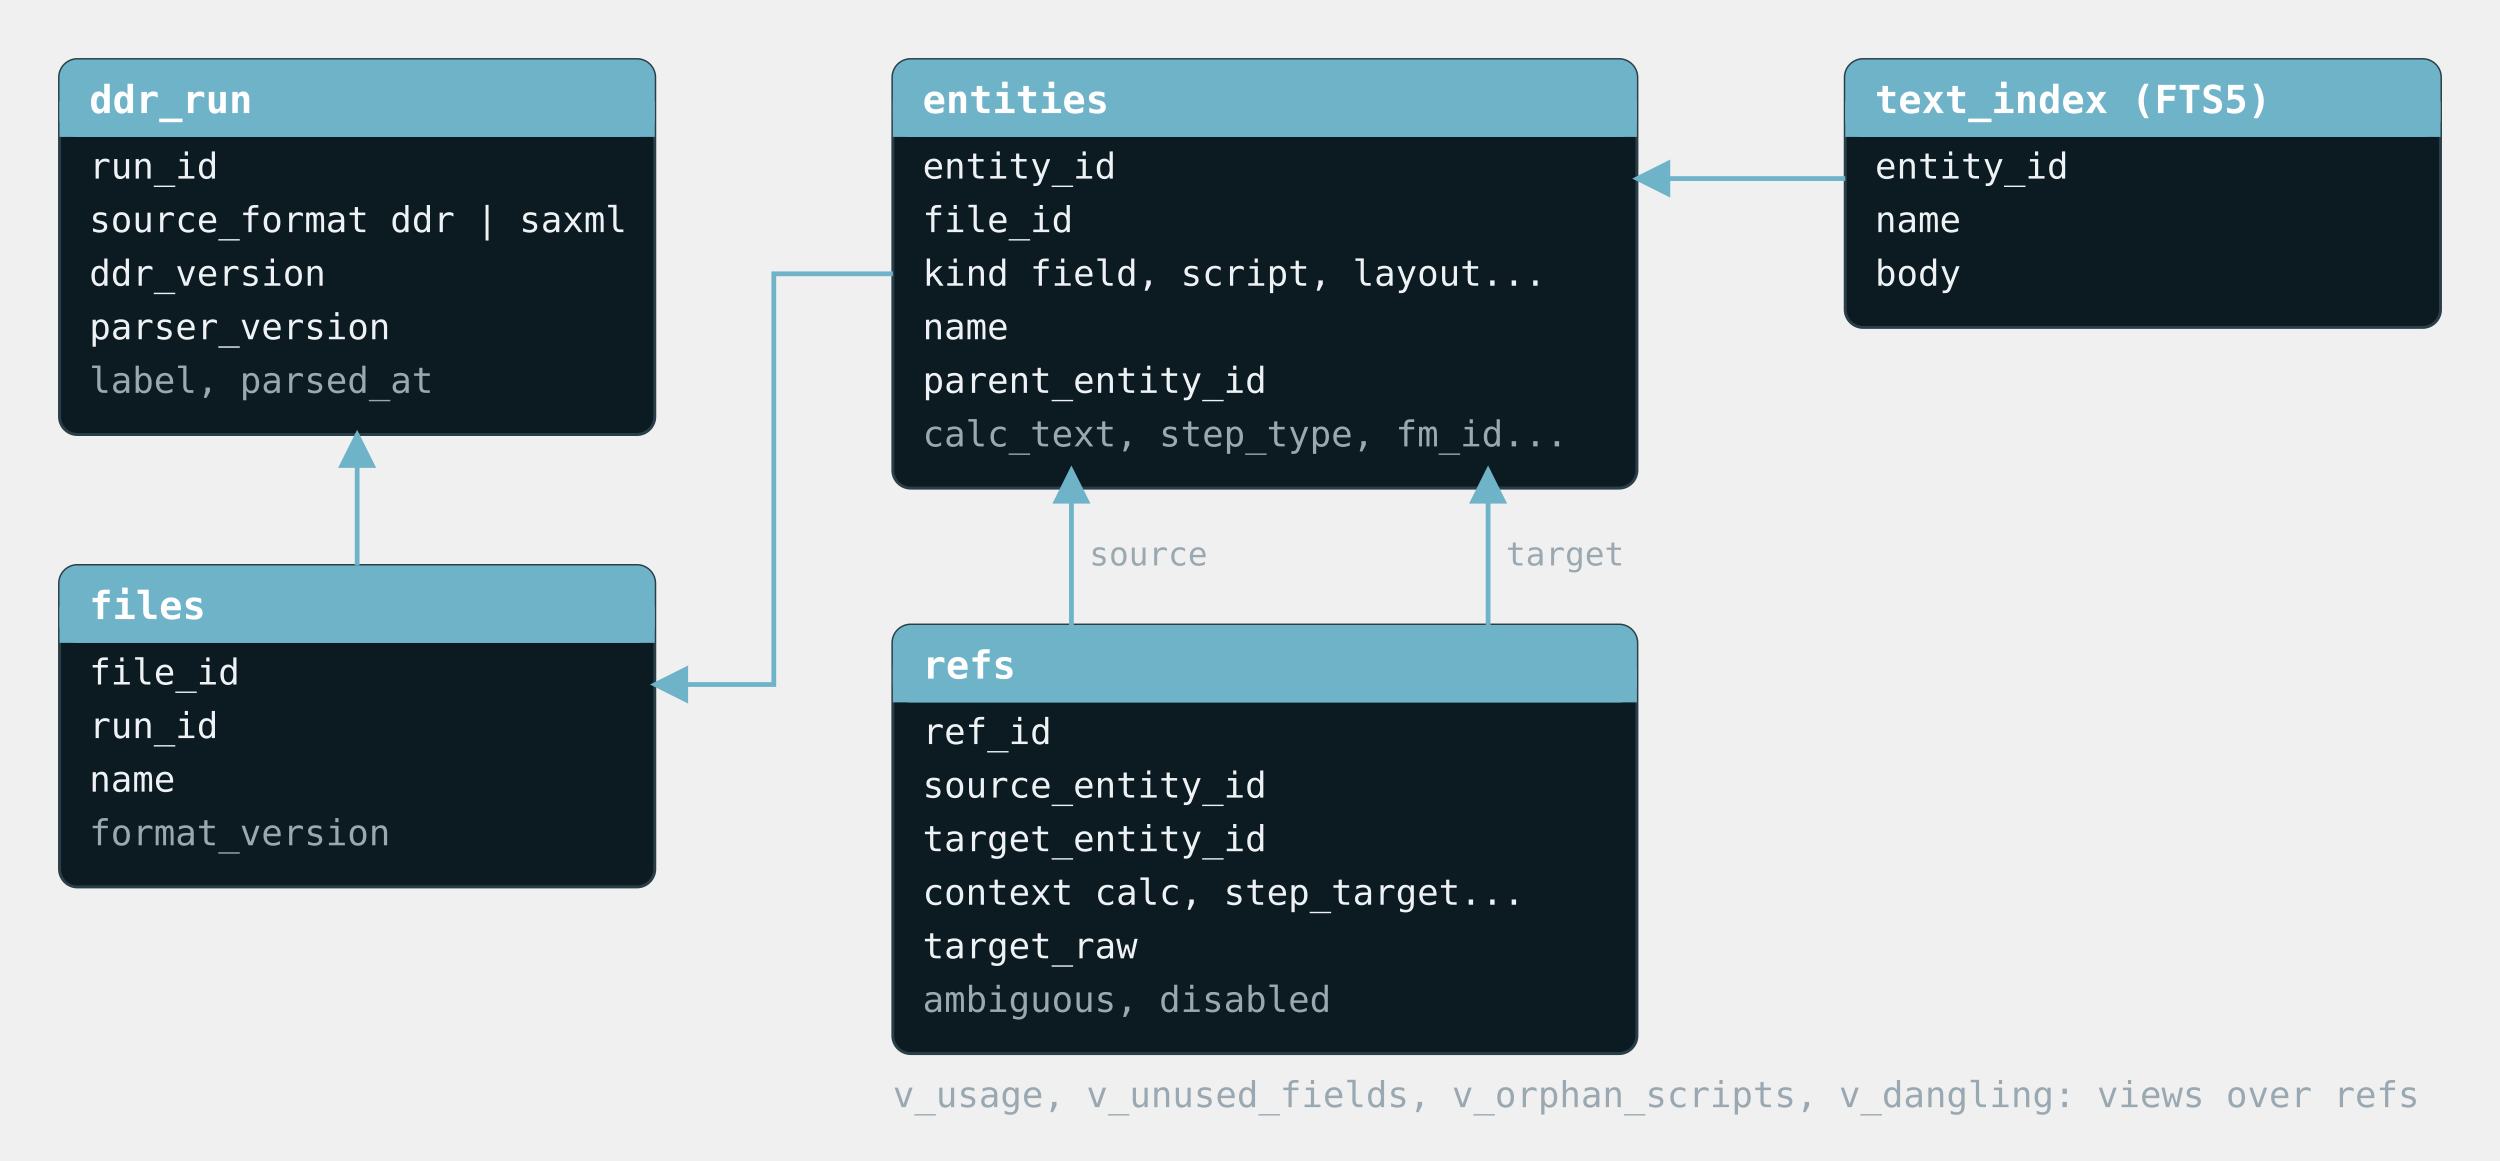
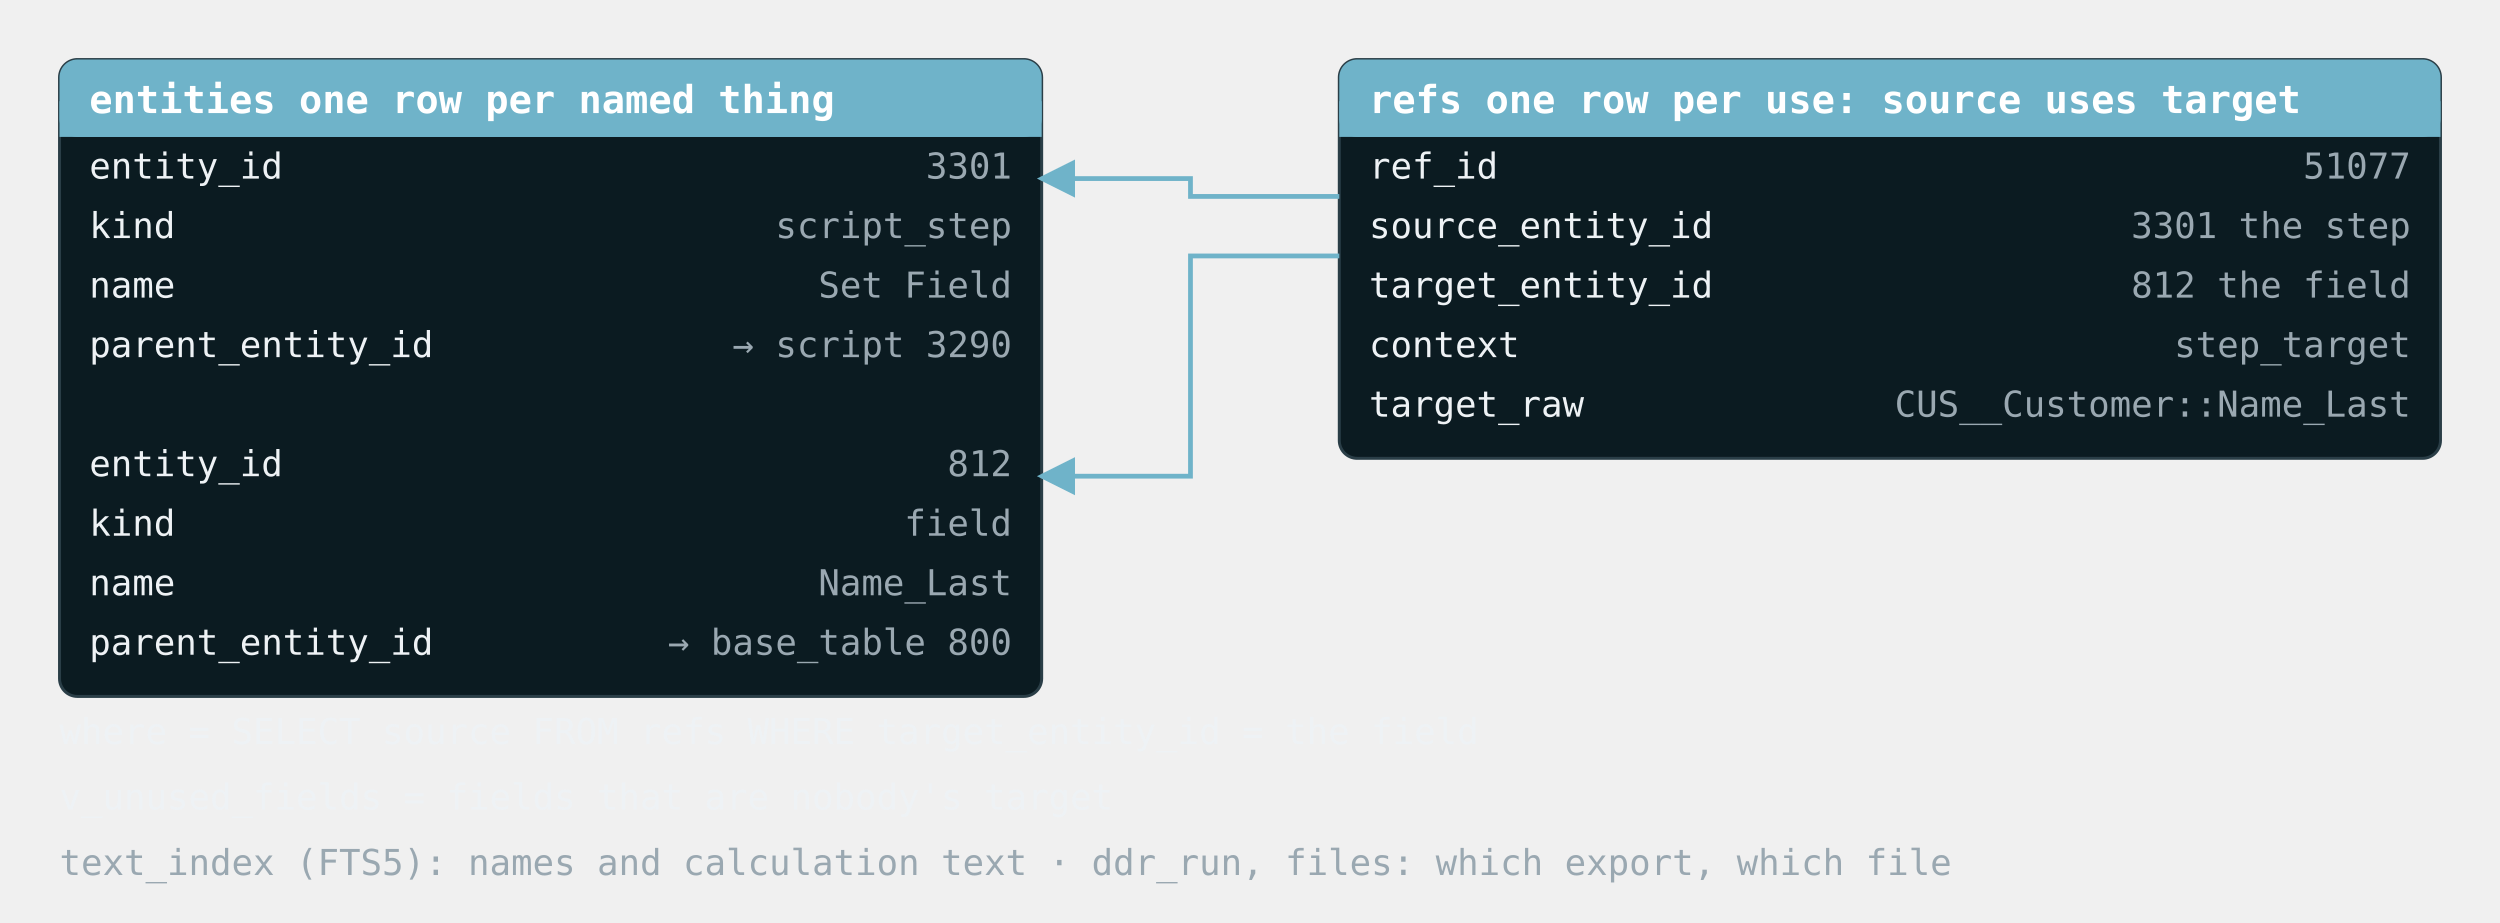
- <svg xmlns="http://www.w3.org/2000/svg" width="840" height="390" viewBox="0 0 840 390" role="img" aria-label="fmsonar database: ddr_run, files, entities, refs, text_index">
+ <svg xmlns="http://www.w3.org/2000/svg" width="840" height="310" viewBox="0 0 840 310" role="img" aria-label="fmsonar index: entities and refs, with one example row">
  <defs>
    <marker id="m" markerWidth="8" markerHeight="8" refX="7" refY="4" orient="auto">
      <path d="M0 0 L8 4 L0 8 z" fill="#6FB3C9" />
    </marker>
  </defs>
-   <rect x="20" y="20" width="200" height="126" rx="6" fill="#0B1B21" stroke="#2A3E47" />
-   <rect x="20" y="20" width="200" height="26" rx="6" fill="#6FB3C9" />
-   <rect x="20" y="34" width="200" height="12" fill="#6FB3C9" />
-   <text x="30" y="38" font-family="ui-monospace, SFMono-Regular, Menlo, Consolas, monospace" font-size="13" font-weight="700" fill="#FFFFFF">ddr_run</text>
-   <text x="30" y="60" font-family="ui-monospace, SFMono-Regular, Menlo, Consolas, monospace" font-size="12" fill="#EEF2F5">run_id</text>
-   <text x="30" y="78" font-family="ui-monospace, SFMono-Regular, Menlo, Consolas, monospace" font-size="12" fill="#EEF2F5">source_format  ddr | saxml</text>
-   <text x="30" y="96" font-family="ui-monospace, SFMono-Regular, Menlo, Consolas, monospace" font-size="12" fill="#EEF2F5">ddr_version</text>
-   <text x="30" y="114" font-family="ui-monospace, SFMono-Regular, Menlo, Consolas, monospace" font-size="12" fill="#EEF2F5">parser_version</text>
-   <text x="30" y="132" font-family="ui-monospace, SFMono-Regular, Menlo, Consolas, monospace" font-size="12" fill="#9AA8B1">label, parsed_at</text>
-   <rect x="20" y="190" width="200" height="108" rx="6" fill="#0B1B21" stroke="#2A3E47" />
-   <rect x="20" y="190" width="200" height="26" rx="6" fill="#6FB3C9" />
-   <rect x="20" y="204" width="200" height="12" fill="#6FB3C9" />
-   <text x="30" y="208" font-family="ui-monospace, SFMono-Regular, Menlo, Consolas, monospace" font-size="13" font-weight="700" fill="#FFFFFF">files</text>
-   <text x="30" y="230" font-family="ui-monospace, SFMono-Regular, Menlo, Consolas, monospace" font-size="12" fill="#EEF2F5">file_id</text>
-   <text x="30" y="248" font-family="ui-monospace, SFMono-Regular, Menlo, Consolas, monospace" font-size="12" fill="#EEF2F5">run_id</text>
-   <text x="30" y="266" font-family="ui-monospace, SFMono-Regular, Menlo, Consolas, monospace" font-size="12" fill="#EEF2F5">name</text>
-   <text x="30" y="284" font-family="ui-monospace, SFMono-Regular, Menlo, Consolas, monospace" font-size="12" fill="#9AA8B1">format_version</text>
-   <rect x="300" y="20" width="250" height="144" rx="6" fill="#0B1B21" stroke="#2A3E47" />
-   <rect x="300" y="20" width="250" height="26" rx="6" fill="#6FB3C9" />
-   <rect x="300" y="34" width="250" height="12" fill="#6FB3C9" />
-   <text x="310" y="38" font-family="ui-monospace, SFMono-Regular, Menlo, Consolas, monospace" font-size="13" font-weight="700" fill="#FFFFFF">entities</text>
-   <text x="310" y="60" font-family="ui-monospace, SFMono-Regular, Menlo, Consolas, monospace" font-size="12" fill="#EEF2F5">entity_id</text>
-   <text x="310" y="78" font-family="ui-monospace, SFMono-Regular, Menlo, Consolas, monospace" font-size="12" fill="#EEF2F5">file_id</text>
-   <text x="310" y="96" font-family="ui-monospace, SFMono-Regular, Menlo, Consolas, monospace" font-size="12" fill="#EEF2F5">kind   field, script, layout...</text>
-   <text x="310" y="114" font-family="ui-monospace, SFMono-Regular, Menlo, Consolas, monospace" font-size="12" fill="#EEF2F5">name</text>
-   <text x="310" y="132" font-family="ui-monospace, SFMono-Regular, Menlo, Consolas, monospace" font-size="12" fill="#EEF2F5">parent_entity_id</text>
-   <text x="310" y="150" font-family="ui-monospace, SFMono-Regular, Menlo, Consolas, monospace" font-size="12" fill="#9AA8B1">calc_text, step_type, fm_id...</text>
-   <rect x="300" y="210" width="250" height="144" rx="6" fill="#0B1B21" stroke="#2A3E47" />
-   <rect x="300" y="210" width="250" height="26" rx="6" fill="#6FB3C9" />
-   <rect x="300" y="224" width="250" height="12" fill="#6FB3C9" />
-   <text x="310" y="228" font-family="ui-monospace, SFMono-Regular, Menlo, Consolas, monospace" font-size="13" font-weight="700" fill="#FFFFFF">refs</text>
-   <text x="310" y="250" font-family="ui-monospace, SFMono-Regular, Menlo, Consolas, monospace" font-size="12" fill="#EEF2F5">ref_id</text>
-   <text x="310" y="268" font-family="ui-monospace, SFMono-Regular, Menlo, Consolas, monospace" font-size="12" fill="#EEF2F5">source_entity_id</text>
-   <text x="310" y="286" font-family="ui-monospace, SFMono-Regular, Menlo, Consolas, monospace" font-size="12" fill="#EEF2F5">target_entity_id</text>
-   <text x="310" y="304" font-family="ui-monospace, SFMono-Regular, Menlo, Consolas, monospace" font-size="12" fill="#EEF2F5">context   calc, step_target...</text>
-   <text x="310" y="322" font-family="ui-monospace, SFMono-Regular, Menlo, Consolas, monospace" font-size="12" fill="#EEF2F5">target_raw</text>
-   <text x="310" y="340" font-family="ui-monospace, SFMono-Regular, Menlo, Consolas, monospace" font-size="12" fill="#9AA8B1">ambiguous, disabled</text>
-   <rect x="620" y="20" width="200" height="90" rx="6" fill="#0B1B21" stroke="#2A3E47" />
-   <rect x="620" y="20" width="200" height="26" rx="6" fill="#6FB3C9" />
-   <rect x="620" y="34" width="200" height="12" fill="#6FB3C9" />
-   <text x="630" y="38" font-family="ui-monospace, SFMono-Regular, Menlo, Consolas, monospace" font-size="13" font-weight="700" fill="#FFFFFF">text_index  (FTS5)</text>
-   <text x="630" y="60" font-family="ui-monospace, SFMono-Regular, Menlo, Consolas, monospace" font-size="12" fill="#EEF2F5">entity_id</text>
-   <text x="630" y="78" font-family="ui-monospace, SFMono-Regular, Menlo, Consolas, monospace" font-size="12" fill="#EEF2F5">name</text>
-   <text x="630" y="96" font-family="ui-monospace, SFMono-Regular, Menlo, Consolas, monospace" font-size="12" fill="#EEF2F5">body</text>
-   <path d="M120 190 V 146" stroke="#6FB3C9" stroke-width="1.6" fill="none" marker-end="url(#m)" />
-   <path d="M300 92 H 260 V 230 H 220" stroke="#6FB3C9" stroke-width="1.6" fill="none" marker-end="url(#m)" />
-   <path d="M360 210 V 158" stroke="#6FB3C9" stroke-width="1.6" fill="none" marker-end="url(#m)" />
-   <text x="366" y="190" font-family="ui-monospace, SFMono-Regular, Menlo, Consolas, monospace" font-size="11" fill="#9AA8B1">source</text>
-   <path d="M500 210 V 158" stroke="#6FB3C9" stroke-width="1.6" fill="none" marker-end="url(#m)" />
-   <text x="506" y="190" font-family="ui-monospace, SFMono-Regular, Menlo, Consolas, monospace" font-size="11" fill="#9AA8B1">target</text>
-   <path d="M620 60 H 550" stroke="#6FB3C9" stroke-width="1.6" fill="none" marker-end="url(#m)" />
-   <text x="300" y="372" font-family="ui-monospace, SFMono-Regular, Menlo, Consolas, monospace" font-size="12" fill="#9AA8B1">v_usage, v_unused_fields, v_orphan_scripts, v_dangling: views over refs</text>
+   <rect x="20" y="20" width="330" height="214" rx="6" fill="#0B1B21" stroke="#2A3E47" />
+   <rect x="20" y="20" width="330" height="26" rx="6" fill="#6FB3C9" />
+   <rect x="20" y="34" width="330" height="12" fill="#6FB3C9" />
+   <text x="30" y="38" font-family="ui-monospace, SFMono-Regular, Menlo, Consolas, monospace" font-size="13" font-weight="700" fill="#FFFFFF">entities   one row per named thing</text>
+   <text x="30" y="60" font-family="ui-monospace, SFMono-Regular, Menlo, Consolas, monospace" font-size="12" fill="#EEF2F5">entity_id</text>
+   <text x="340" y="60" font-family="ui-monospace, SFMono-Regular, Menlo, Consolas, monospace" font-size="12" fill="#9AA8B1" text-anchor="end">3301</text>
+   <text x="30" y="80" font-family="ui-monospace, SFMono-Regular, Menlo, Consolas, monospace" font-size="12" fill="#EEF2F5">kind</text>
+   <text x="340" y="80" font-family="ui-monospace, SFMono-Regular, Menlo, Consolas, monospace" font-size="12" fill="#9AA8B1" text-anchor="end">script_step</text>
+   <text x="30" y="100" font-family="ui-monospace, SFMono-Regular, Menlo, Consolas, monospace" font-size="12" fill="#EEF2F5">name</text>
+   <text x="340" y="100" font-family="ui-monospace, SFMono-Regular, Menlo, Consolas, monospace" font-size="12" fill="#9AA8B1" text-anchor="end">Set Field</text>
+   <text x="30" y="120" font-family="ui-monospace, SFMono-Regular, Menlo, Consolas, monospace" font-size="12" fill="#EEF2F5">parent_entity_id</text>
+   <text x="340" y="120" font-family="ui-monospace, SFMono-Regular, Menlo, Consolas, monospace" font-size="12" fill="#9AA8B1" text-anchor="end">→ script 3290</text>
+   <text x="30" y="140" font-family="ui-monospace, SFMono-Regular, Menlo, Consolas, monospace" font-size="12" fill="#EEF2F5" />
+   <text x="30" y="160" font-family="ui-monospace, SFMono-Regular, Menlo, Consolas, monospace" font-size="12" fill="#EEF2F5">entity_id</text>
+   <text x="340" y="160" font-family="ui-monospace, SFMono-Regular, Menlo, Consolas, monospace" font-size="12" fill="#9AA8B1" text-anchor="end">812</text>
+   <text x="30" y="180" font-family="ui-monospace, SFMono-Regular, Menlo, Consolas, monospace" font-size="12" fill="#EEF2F5">kind</text>
+   <text x="340" y="180" font-family="ui-monospace, SFMono-Regular, Menlo, Consolas, monospace" font-size="12" fill="#9AA8B1" text-anchor="end">field</text>
+   <text x="30" y="200" font-family="ui-monospace, SFMono-Regular, Menlo, Consolas, monospace" font-size="12" fill="#EEF2F5">name</text>
+   <text x="340" y="200" font-family="ui-monospace, SFMono-Regular, Menlo, Consolas, monospace" font-size="12" fill="#9AA8B1" text-anchor="end">Name_Last</text>
+   <text x="30" y="220" font-family="ui-monospace, SFMono-Regular, Menlo, Consolas, monospace" font-size="12" fill="#EEF2F5">parent_entity_id</text>
+   <text x="340" y="220" font-family="ui-monospace, SFMono-Regular, Menlo, Consolas, monospace" font-size="12" fill="#9AA8B1" text-anchor="end">→ base_table 800</text>
+   <rect x="450" y="20" width="370" height="134" rx="6" fill="#0B1B21" stroke="#2A3E47" />
+   <rect x="450" y="20" width="370" height="26" rx="6" fill="#6FB3C9" />
+   <rect x="450" y="34" width="370" height="12" fill="#6FB3C9" />
+   <text x="460" y="38" font-family="ui-monospace, SFMono-Regular, Menlo, Consolas, monospace" font-size="13" font-weight="700" fill="#FFFFFF">refs   one row per use: source uses target</text>
+   <text x="460" y="60" font-family="ui-monospace, SFMono-Regular, Menlo, Consolas, monospace" font-size="12" fill="#EEF2F5">ref_id</text>
+   <text x="810" y="60" font-family="ui-monospace, SFMono-Regular, Menlo, Consolas, monospace" font-size="12" fill="#9AA8B1" text-anchor="end">51077</text>
+   <text x="460" y="80" font-family="ui-monospace, SFMono-Regular, Menlo, Consolas, monospace" font-size="12" fill="#EEF2F5">source_entity_id</text>
+   <text x="810" y="80" font-family="ui-monospace, SFMono-Regular, Menlo, Consolas, monospace" font-size="12" fill="#9AA8B1" text-anchor="end">3301   the step</text>
+   <text x="460" y="100" font-family="ui-monospace, SFMono-Regular, Menlo, Consolas, monospace" font-size="12" fill="#EEF2F5">target_entity_id</text>
+   <text x="810" y="100" font-family="ui-monospace, SFMono-Regular, Menlo, Consolas, monospace" font-size="12" fill="#9AA8B1" text-anchor="end">812    the field</text>
+   <text x="460" y="120" font-family="ui-monospace, SFMono-Regular, Menlo, Consolas, monospace" font-size="12" fill="#EEF2F5">context</text>
+   <text x="810" y="120" font-family="ui-monospace, SFMono-Regular, Menlo, Consolas, monospace" font-size="12" fill="#9AA8B1" text-anchor="end">step_target</text>
+   <text x="460" y="140" font-family="ui-monospace, SFMono-Regular, Menlo, Consolas, monospace" font-size="12" fill="#EEF2F5">target_raw</text>
+   <text x="810" y="140" font-family="ui-monospace, SFMono-Regular, Menlo, Consolas, monospace" font-size="12" fill="#9AA8B1" text-anchor="end">CUS__Customer::Name_Last</text>
+   <path d="M450 66 H 400 V 60 H 350" stroke="#6FB3C9" stroke-width="1.6" fill="none" marker-end="url(#m)" />
+   <path d="M450 86 H 400 V 160 H 350" stroke="#6FB3C9" stroke-width="1.6" fill="none" marker-end="url(#m)" />
+   <text x="20" y="250" font-family="ui-monospace, SFMono-Regular, Menlo, Consolas, monospace" font-size="12" fill="#EEF2F5">where  = SELECT source FROM refs WHERE target_entity_id = the field</text>
+   <text x="20" y="272" font-family="ui-monospace, SFMono-Regular, Menlo, Consolas, monospace" font-size="12" fill="#EEF2F5">v_unused_fields = fields that are nobody's target</text>
+   <text x="20" y="294" font-family="ui-monospace, SFMono-Regular, Menlo, Consolas, monospace" font-size="12" fill="#9AA8B1">text_index (FTS5): names and calculation text · ddr_run, files: which export, which file</text>
</svg>
